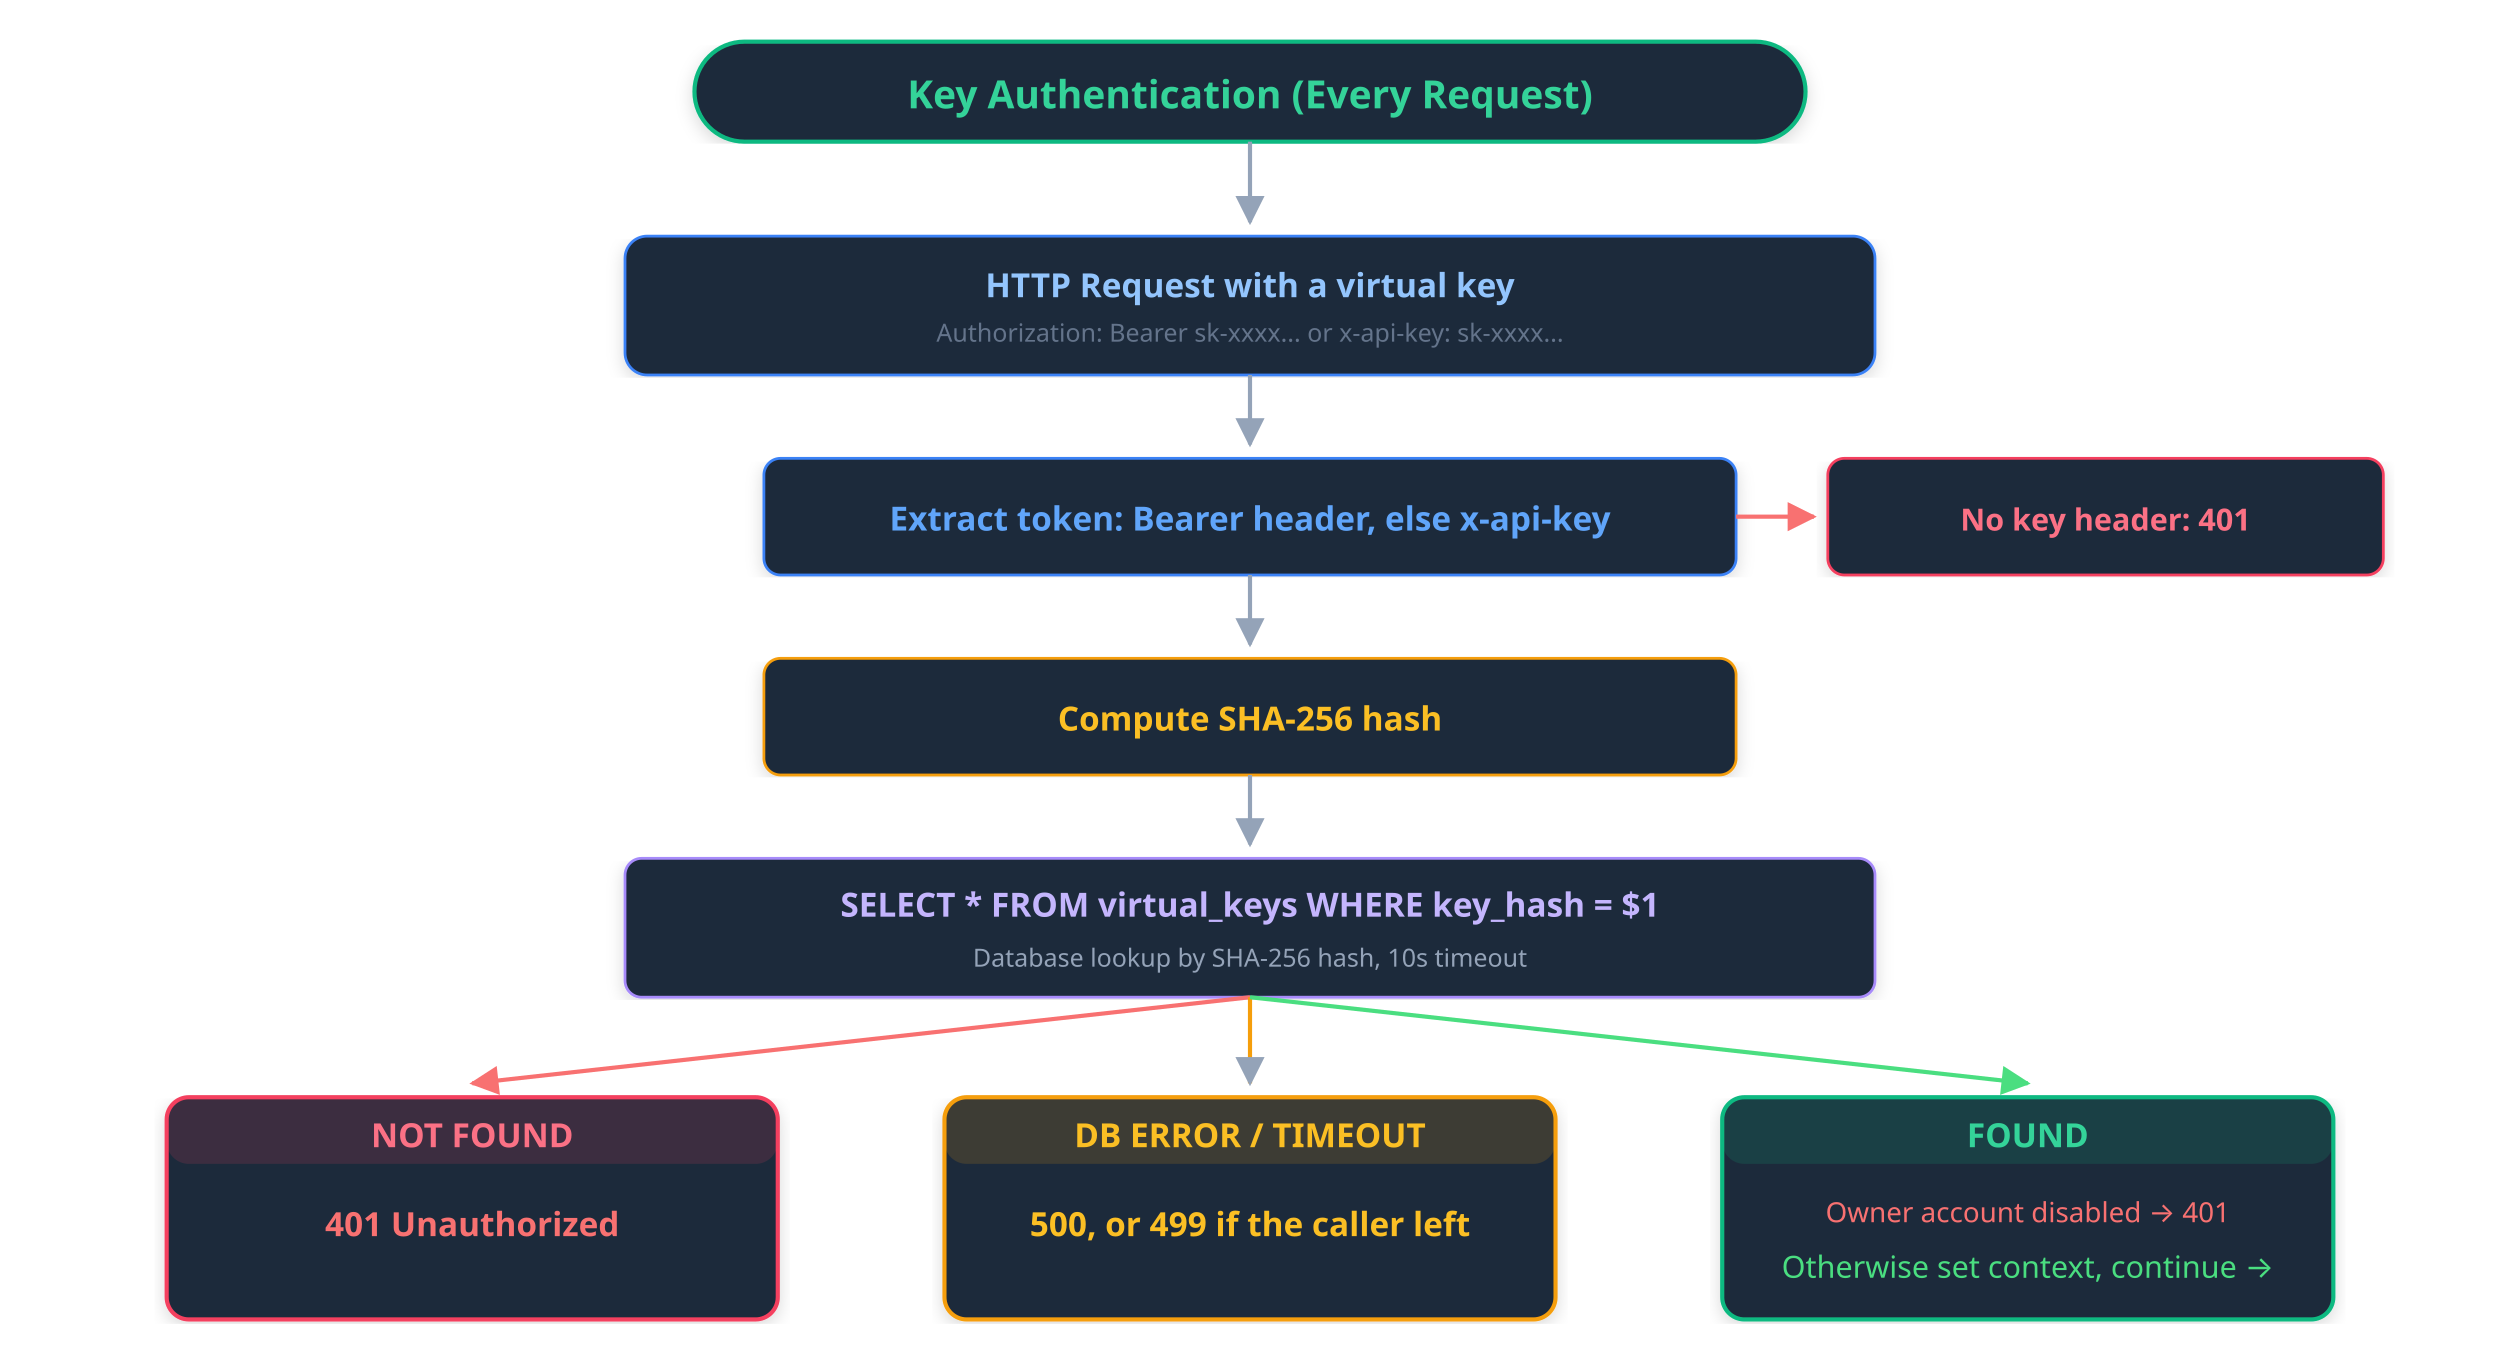
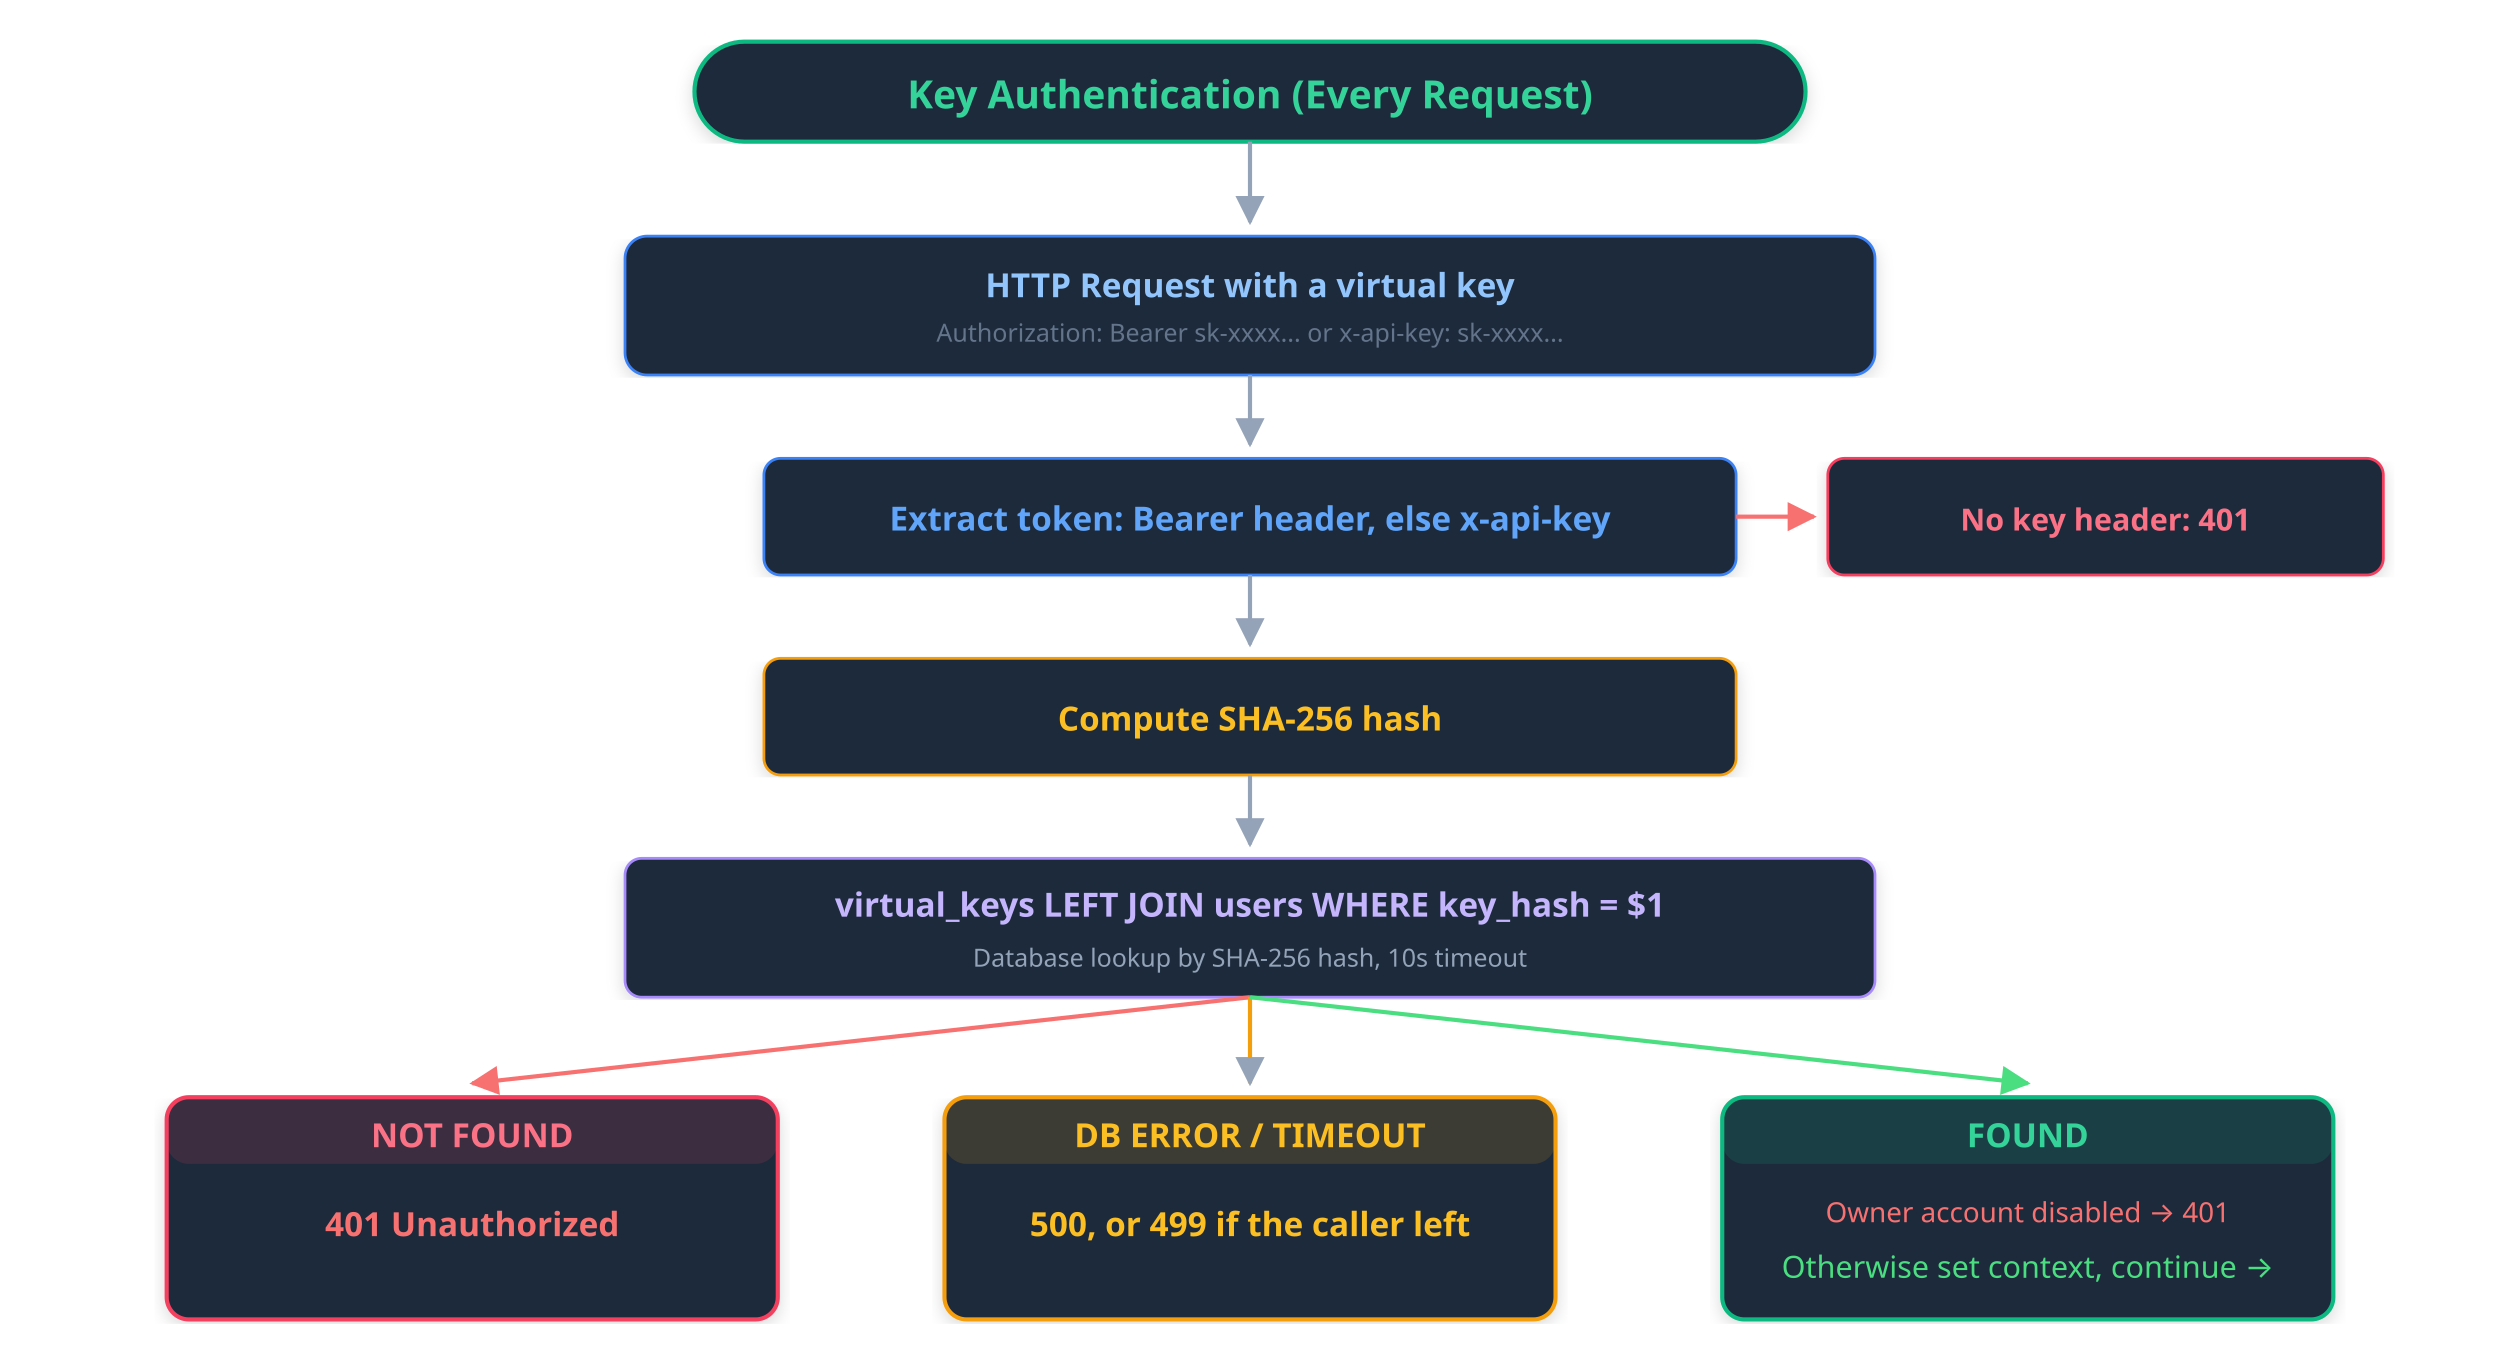
<svg xmlns="http://www.w3.org/2000/svg" viewBox="0 0 900 490" font-family="'Segoe UI', system-ui, -apple-system, sans-serif">
  <defs>
    <marker id="arr" viewBox="0 0 10 10" refX="9" refY="5" markerWidth="7" markerHeight="7" orient="auto-start-reverse">
      <path d="M 0 0 L 10 5 L 0 10 z" fill="#94a3b8" />
    </marker>
    <marker id="arr-red" viewBox="0 0 10 10" refX="9" refY="5" markerWidth="7" markerHeight="7" orient="auto-start-reverse">
      <path d="M 0 0 L 10 5 L 0 10 z" fill="#f87171" />
    </marker>
    <marker id="arr-grn" viewBox="0 0 10 10" refX="9" refY="5" markerWidth="7" markerHeight="7" orient="auto-start-reverse">
      <path d="M 0 0 L 10 5 L 0 10 z" fill="#4ade80" />
    </marker>
    <filter id="shadow" x="-2%" y="-2%" width="104%" height="104%">
      <feDropShadow dx="0" dy="2" stdDeviation="3" flood-opacity="0.15" />
    </filter>
  </defs>
  <rect x="250" y="15" width="400" height="36" rx="18" fill="#1e293b" stroke="#10b981" stroke-width="1.5" filter="url(#shadow)" />
  <text x="450" y="39" text-anchor="middle" fill="#34d399" font-size="14" font-weight="700">Key Authentication (Every Request)</text>
  <line x1="450" y1="51" x2="450" y2="80" stroke="#94a3b8" stroke-width="1.5" marker-end="url(#arr)" />
  <rect x="225" y="85" width="450" height="50" rx="8" fill="#1e293b" stroke="#3b82f6" stroke-width="1" filter="url(#shadow)" />
  <text x="450" y="107" text-anchor="middle" fill="#93c5fd" font-size="12" font-weight="700">HTTP Request with a virtual key</text>
  <text x="450" y="123" text-anchor="middle" fill="#64748b" font-size="9">Authorization: Bearer sk-xxxx... or x-api-key: sk-xxxx...</text>
  <line x1="450" y1="135" x2="450" y2="160" stroke="#94a3b8" stroke-width="1.5" marker-end="url(#arr)" />
  <rect x="275" y="165" width="350" height="42" rx="6" fill="#1e293b" stroke="#3b82f6" stroke-width="1" filter="url(#shadow)" />
  <text x="450" y="191" text-anchor="middle" fill="#60a5fa" font-size="12" font-weight="600">Extract token: Bearer header, else x-api-key</text>
  <line x1="625" y1="186" x2="653" y2="186" stroke="#f87171" stroke-width="1.5" marker-end="url(#arr-red)" />
  <rect x="658" y="165" width="200" height="42" rx="6" fill="#1e293b" stroke="#f43f5e" stroke-width="1" filter="url(#shadow)" />
  <text x="758" y="191" text-anchor="middle" fill="#fb7185" font-size="11" font-weight="700">No key header: 401</text>
  <line x1="450" y1="207" x2="450" y2="232" stroke="#94a3b8" stroke-width="1.5" marker-end="url(#arr)" />
  <rect x="275" y="237" width="350" height="42" rx="6" fill="#1e293b" stroke="#f59e0b" stroke-width="1" filter="url(#shadow)" />
  <text x="450" y="263" text-anchor="middle" fill="#fbbf24" font-size="12" font-weight="600">Compute SHA-256 hash</text>
  <line x1="450" y1="279" x2="450" y2="304" stroke="#94a3b8" stroke-width="1.5" marker-end="url(#arr)" />
  <rect x="225" y="309" width="450" height="50" rx="6" fill="#1e293b" stroke="#a78bfa" stroke-width="1" filter="url(#shadow)" />
-   <text x="450" y="330" text-anchor="middle" fill="#c4b5fd" font-size="12" font-weight="700">SELECT * FROM virtual_keys WHERE key_hash = $1</text>
+   <text x="450" y="330" text-anchor="middle" fill="#c4b5fd" font-size="12" font-weight="700">virtual_keys LEFT JOIN users WHERE key_hash = $1</text>
  <text x="450" y="348" text-anchor="middle" fill="#94a3b8" font-size="9">Database lookup by SHA-256 hash, 10s timeout</text>
  <line x1="450" y1="359" x2="170" y2="390" stroke="#f87171" stroke-width="1.5" marker-end="url(#arr-red)" />
  <line x1="450" y1="359" x2="450" y2="390" stroke="#f59e0b" stroke-width="1.5" marker-end="url(#arr)" />
  <line x1="450" y1="359" x2="730" y2="390" stroke="#4ade80" stroke-width="1.5" marker-end="url(#arr-grn)" />
  <rect x="60" y="395" width="220" height="80" rx="8" fill="#1e293b" stroke="#f43f5e" stroke-width="1.5" filter="url(#shadow)" />
  <rect x="60" y="395" width="220" height="24" rx="8" fill="#f43f5e" opacity="0.15" />
  <text x="170" y="413" text-anchor="middle" fill="#fb7185" font-size="12" font-weight="700">NOT FOUND</text>
  <text x="170" y="445" text-anchor="middle" fill="#f87171" font-size="12" font-weight="700">401 Unauthorized</text>
  <rect x="340" y="395" width="220" height="80" rx="8" fill="#1e293b" stroke="#f59e0b" stroke-width="1.5" filter="url(#shadow)" />
  <rect x="340" y="395" width="220" height="24" rx="8" fill="#f59e0b" opacity="0.15" />
  <text x="450" y="413" text-anchor="middle" fill="#fbbf24" font-size="12" font-weight="700">DB ERROR / TIMEOUT</text>
  <text x="450" y="445" text-anchor="middle" fill="#fbbf24" font-size="12" font-weight="700">500, or 499 if the caller left</text>
  <rect x="620" y="395" width="220" height="80" rx="8" fill="#1e293b" stroke="#10b981" stroke-width="1.5" filter="url(#shadow)" />
  <rect x="620" y="395" width="220" height="24" rx="8" fill="#10b981" opacity="0.15" />
  <text x="730" y="413" text-anchor="middle" fill="#34d399" font-size="12" font-weight="700">FOUND</text>
  <text x="730" y="440" text-anchor="middle" fill="#f87171" font-size="10">Owner account disabled → 401</text>
  <text x="730" y="460" text-anchor="middle" fill="#4ade80" font-size="11">Otherwise set context, continue →</text>
</svg>
